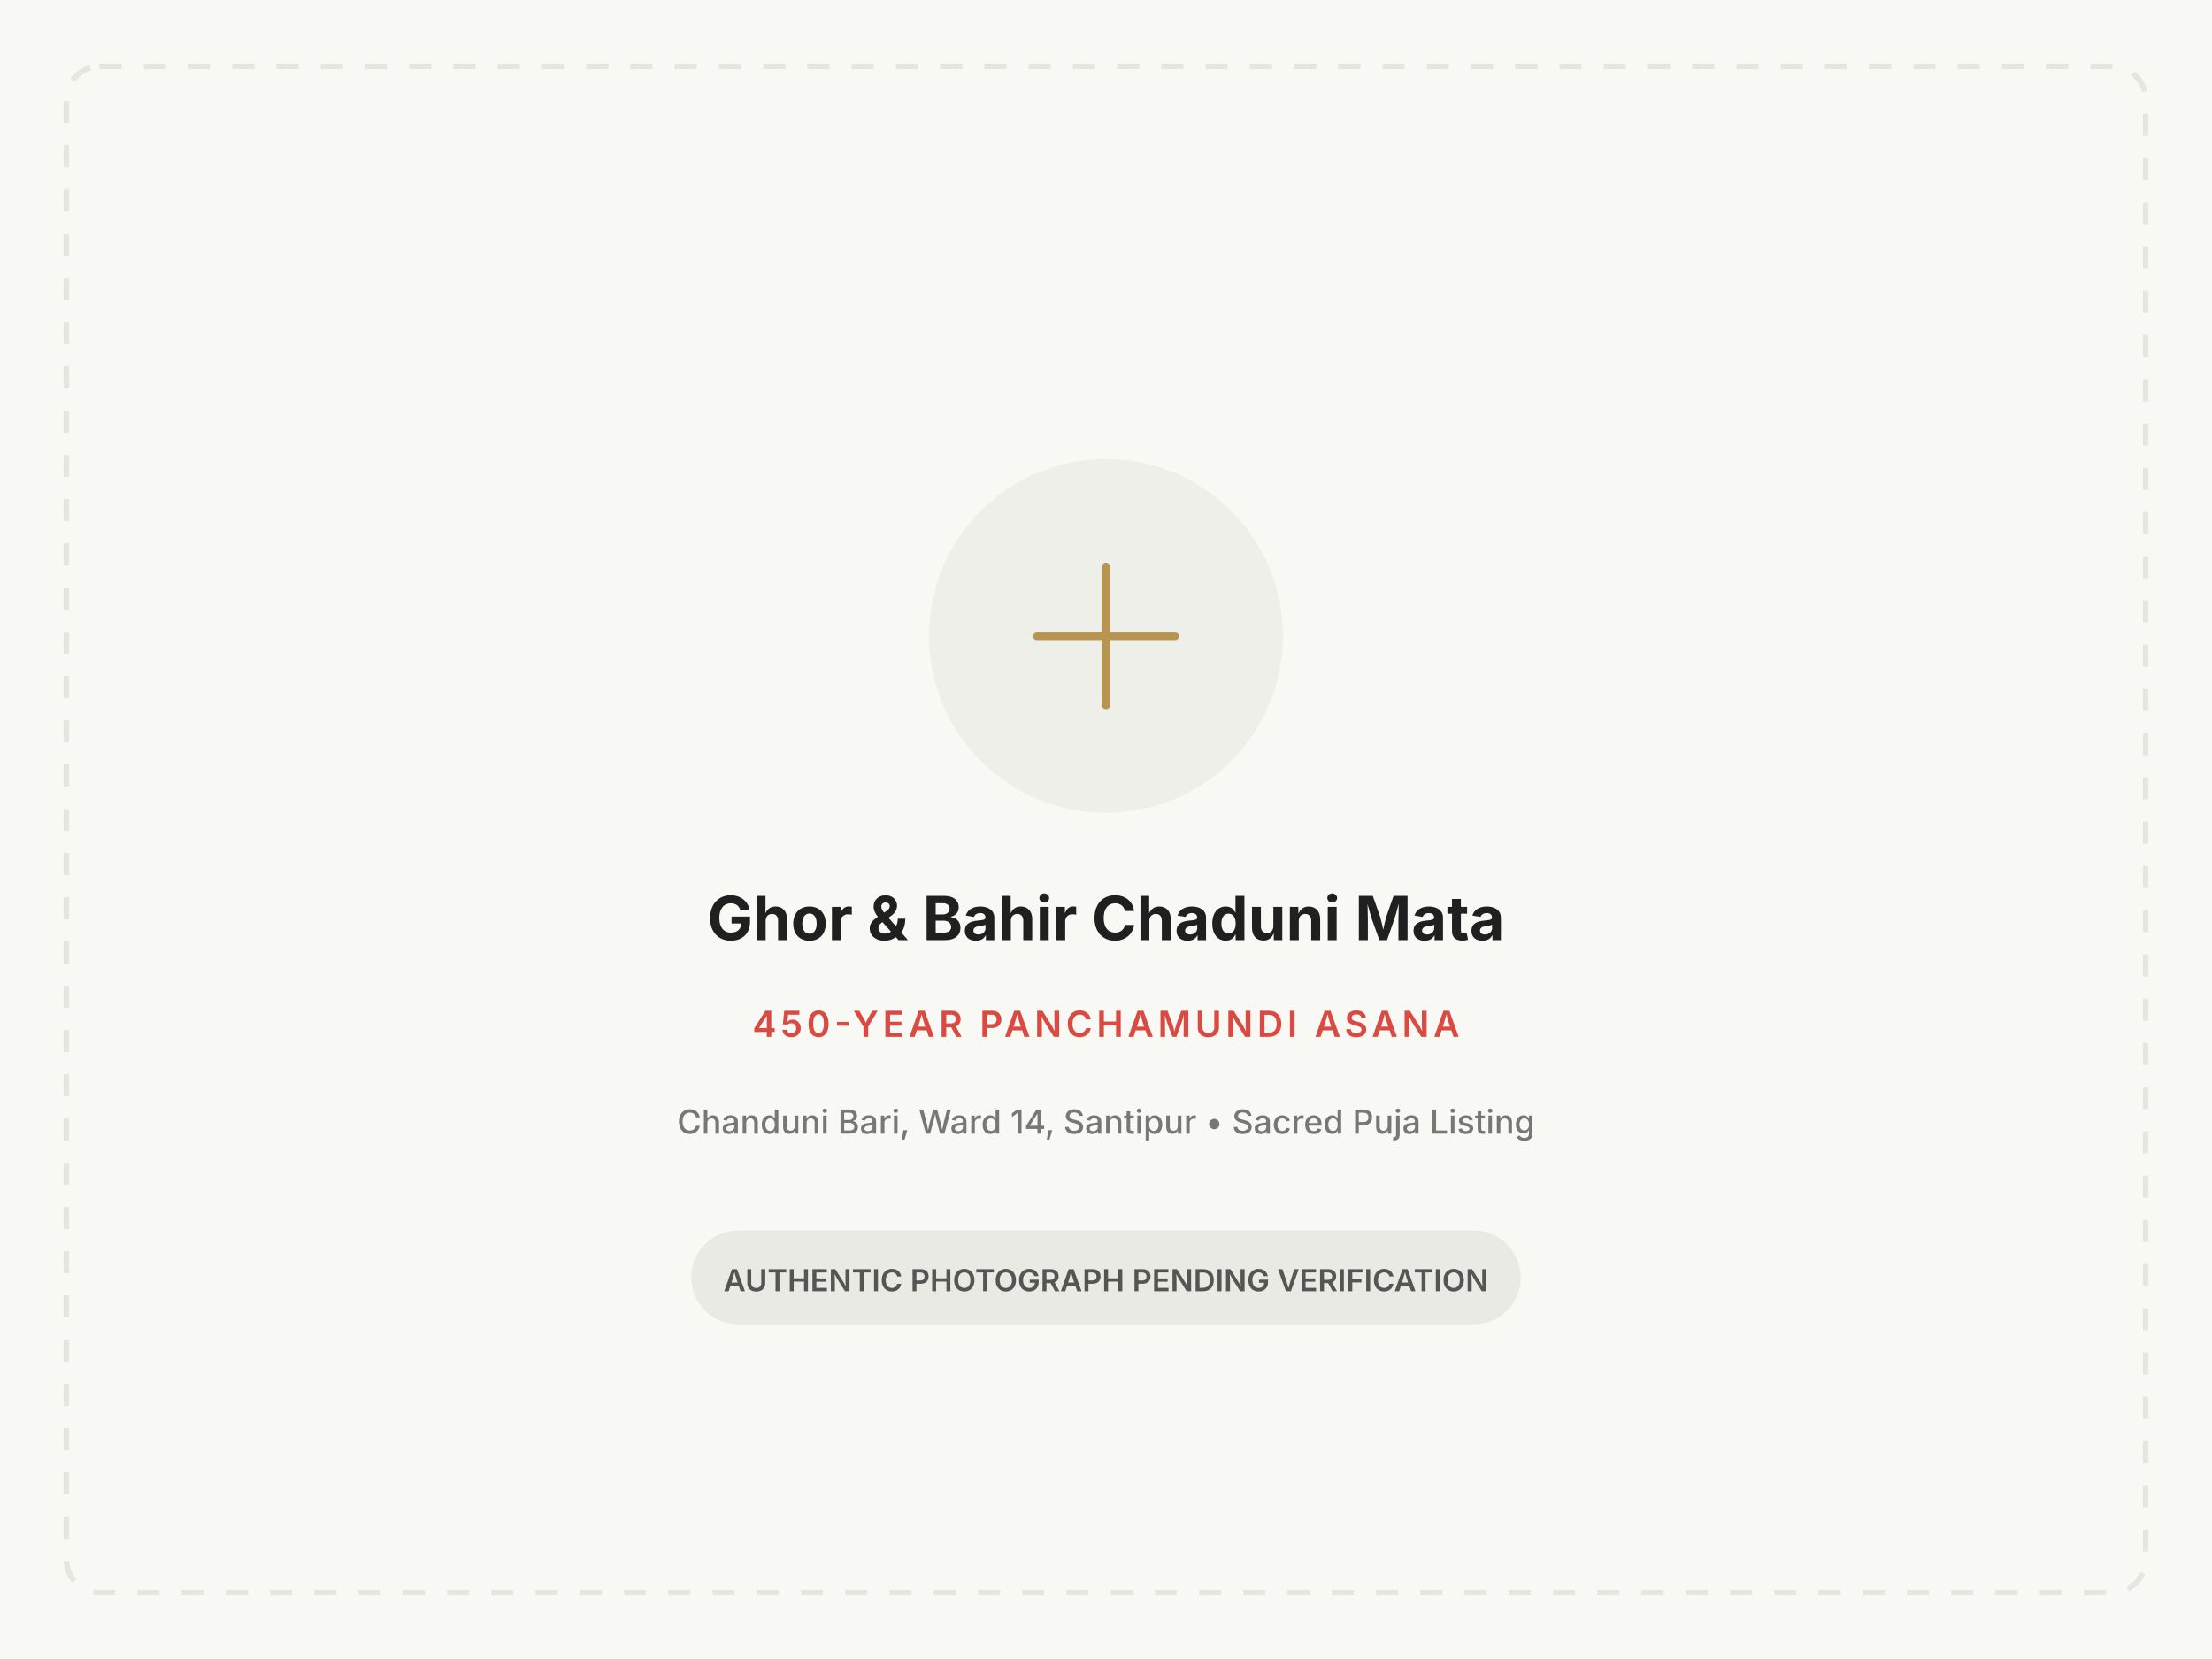
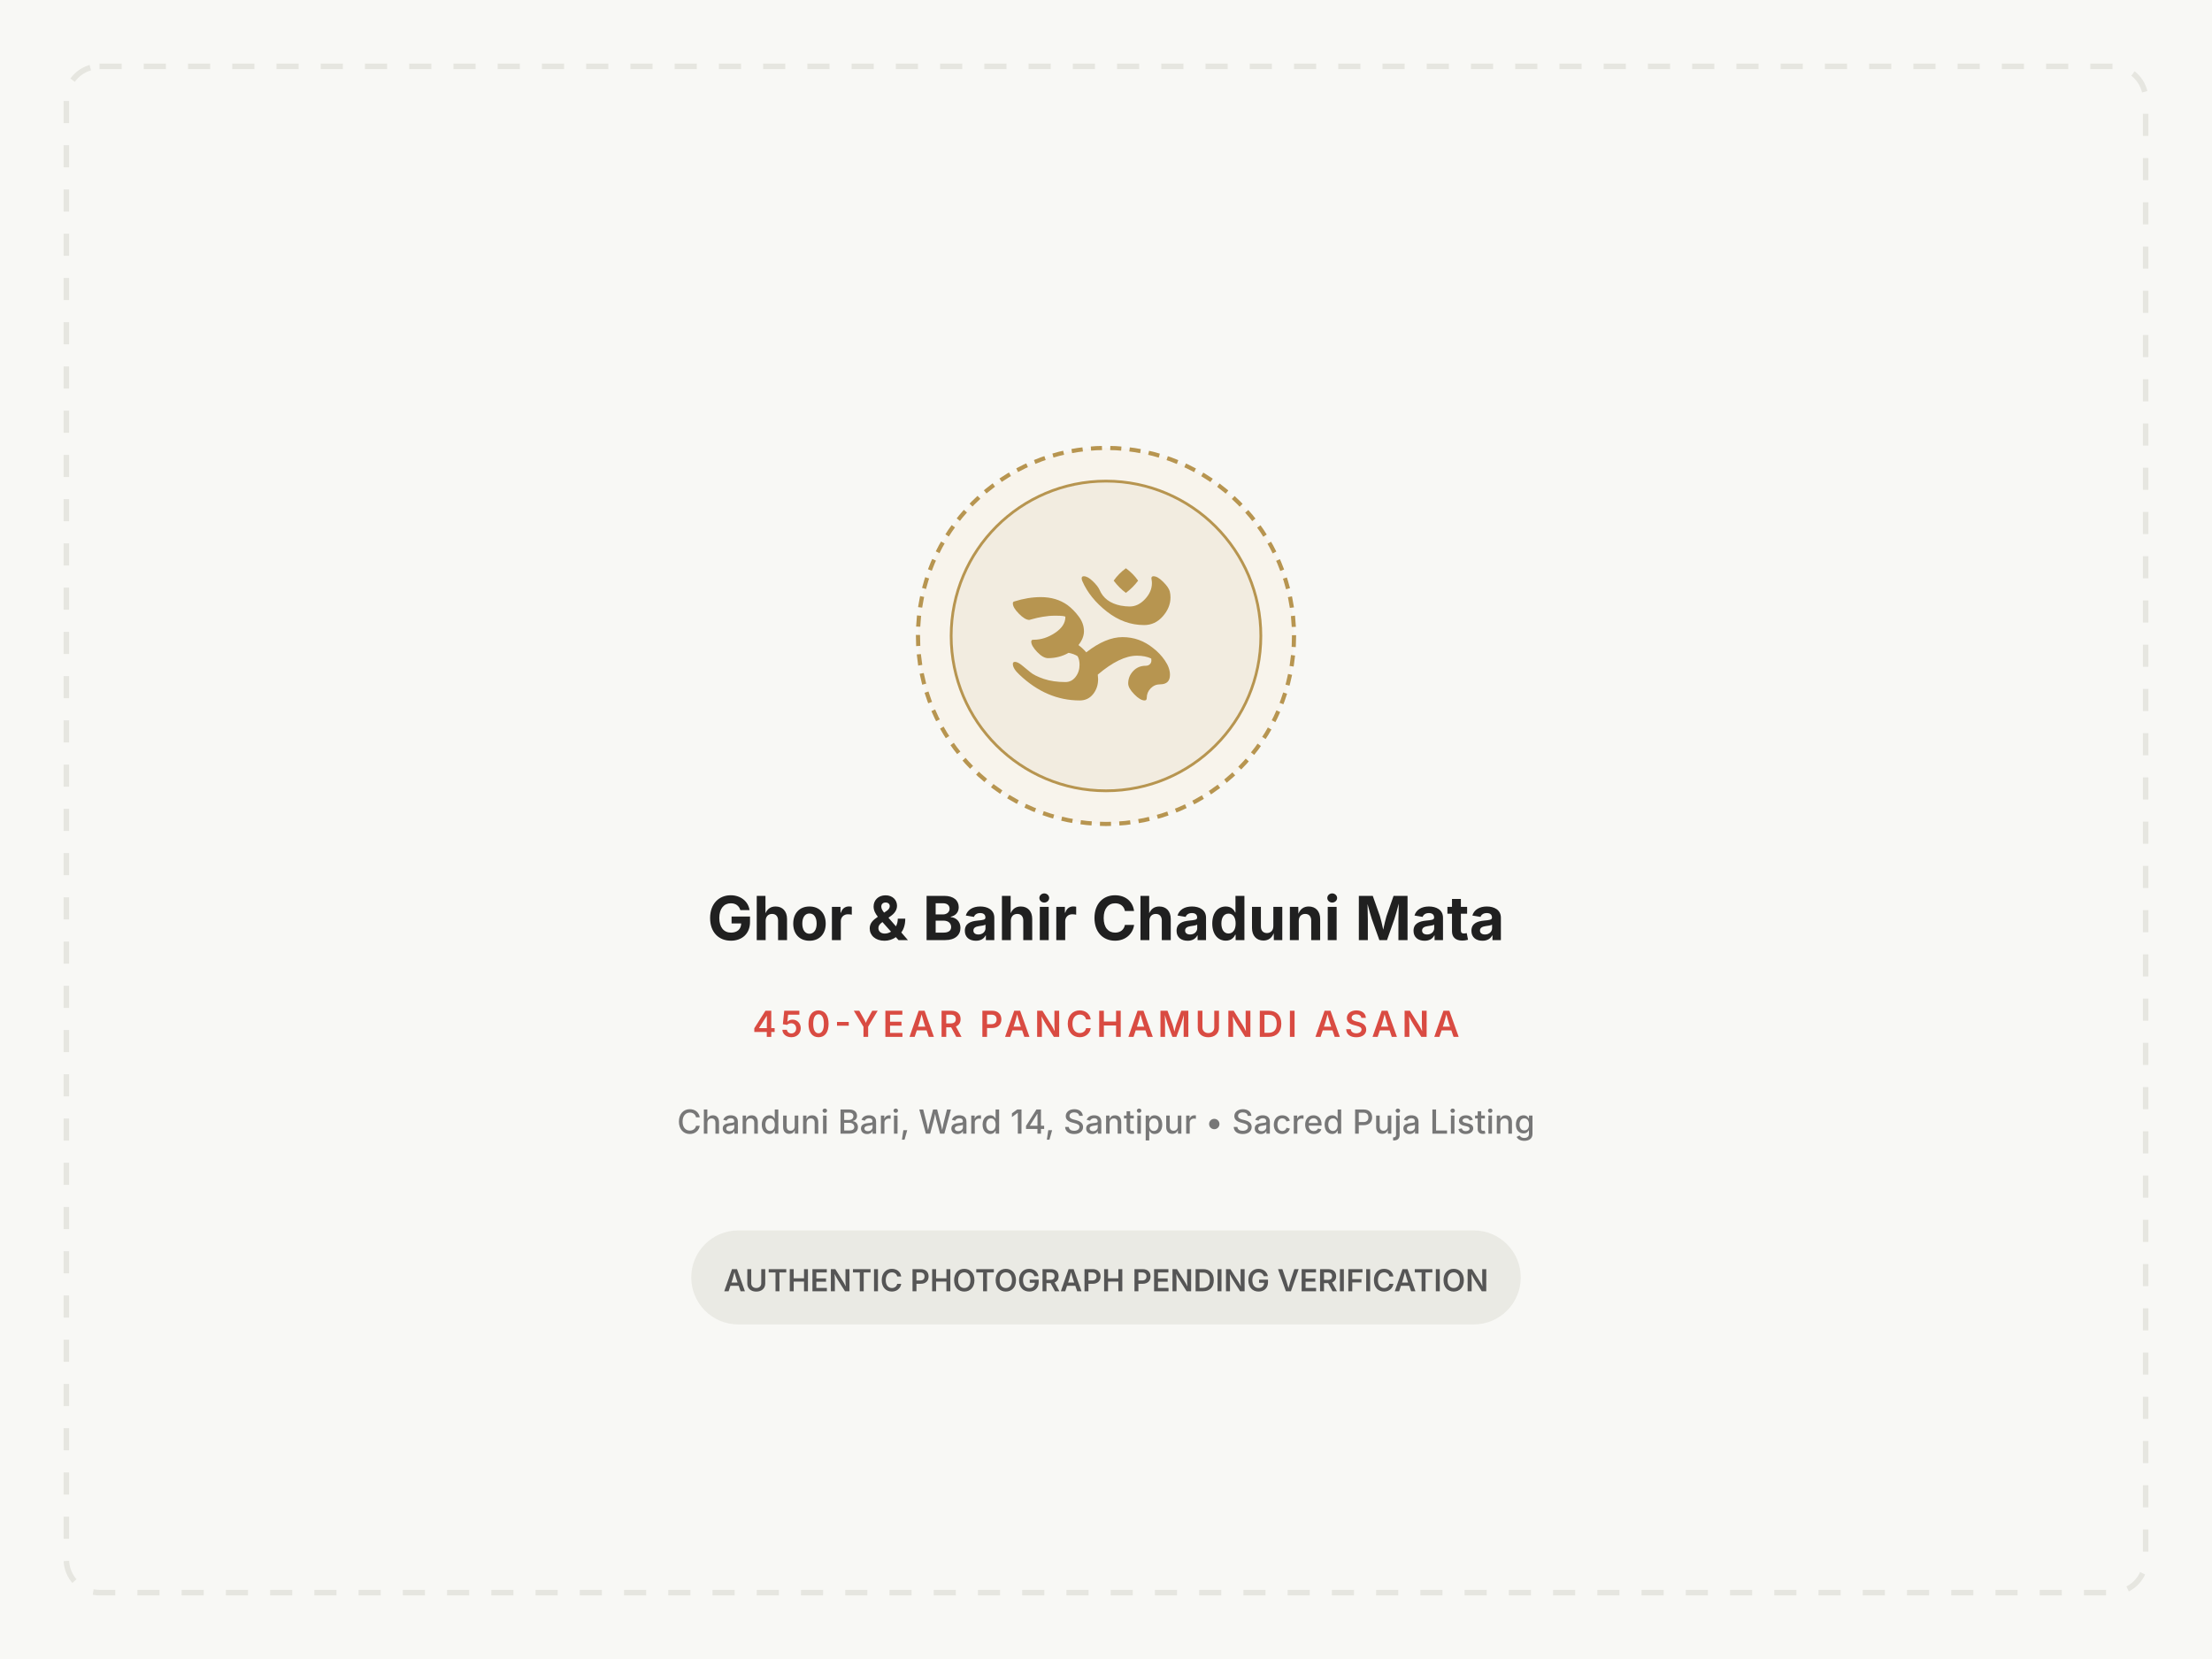
<svg xmlns="http://www.w3.org/2000/svg" viewBox="0 0 800 600" width="100%" height="100%">
  <rect width="800" height="600" fill="#F8F8F5" />
  <rect x="24" y="24" width="752" height="552" fill="none" stroke="#E6E6E0" stroke-width="2" stroke-dasharray="8 8" rx="12" />
-   <circle cx="400" cy="230" r="64" fill="#EFEFEA" />
-   <path d="M375 230 L425 230 M400 205 L400 255" stroke="#B79550" stroke-width="3" stroke-linecap="round" />
+   <circle cx="400" cy="230" r="68" fill="#F8F4EC" stroke="#B79550" stroke-width="1.5" stroke-dasharray="4 3" />
+   <circle cx="400" cy="230" r="56" fill="#F2ECE0" stroke="#B79550" stroke-width="1" />
+   <text x="400" y="250" font-family="'Noto Serif Bengali', Georgia, serif" font-size="64" font-weight="bold" fill="#B79550" text-anchor="middle">ॐ</text>
  <text x="400" y="340" font-family="'Inter', -apple-system, sans-serif" font-size="22" font-weight="700" fill="#202020" text-anchor="middle">Ghor &amp; Bahir Chaduni Mata</text>
  <text x="400" y="375" font-family="'Inter', -apple-system, sans-serif" font-size="13" font-weight="600" fill="#D94B42" text-anchor="middle" letter-spacing="1.5">450-YEAR PANCHAMUNDI ASANA</text>
  <text x="400" y="410" font-family="'Inter', -apple-system, sans-serif" font-size="12" font-weight="500" fill="#777777" text-anchor="middle">Chanduni Bari, Ward 14, Santipur • Sacred Puja Listing</text>
  <rect x="250" y="445" width="300" height="34" rx="17" fill="#EAEAE4" />
  <text x="400" y="467" font-family="'Inter', -apple-system, sans-serif" font-size="11" font-weight="600" fill="#555555" text-anchor="middle">AUTHENTIC PHOTOGRAPH PENDING VERIFICATION</text>
</svg>
